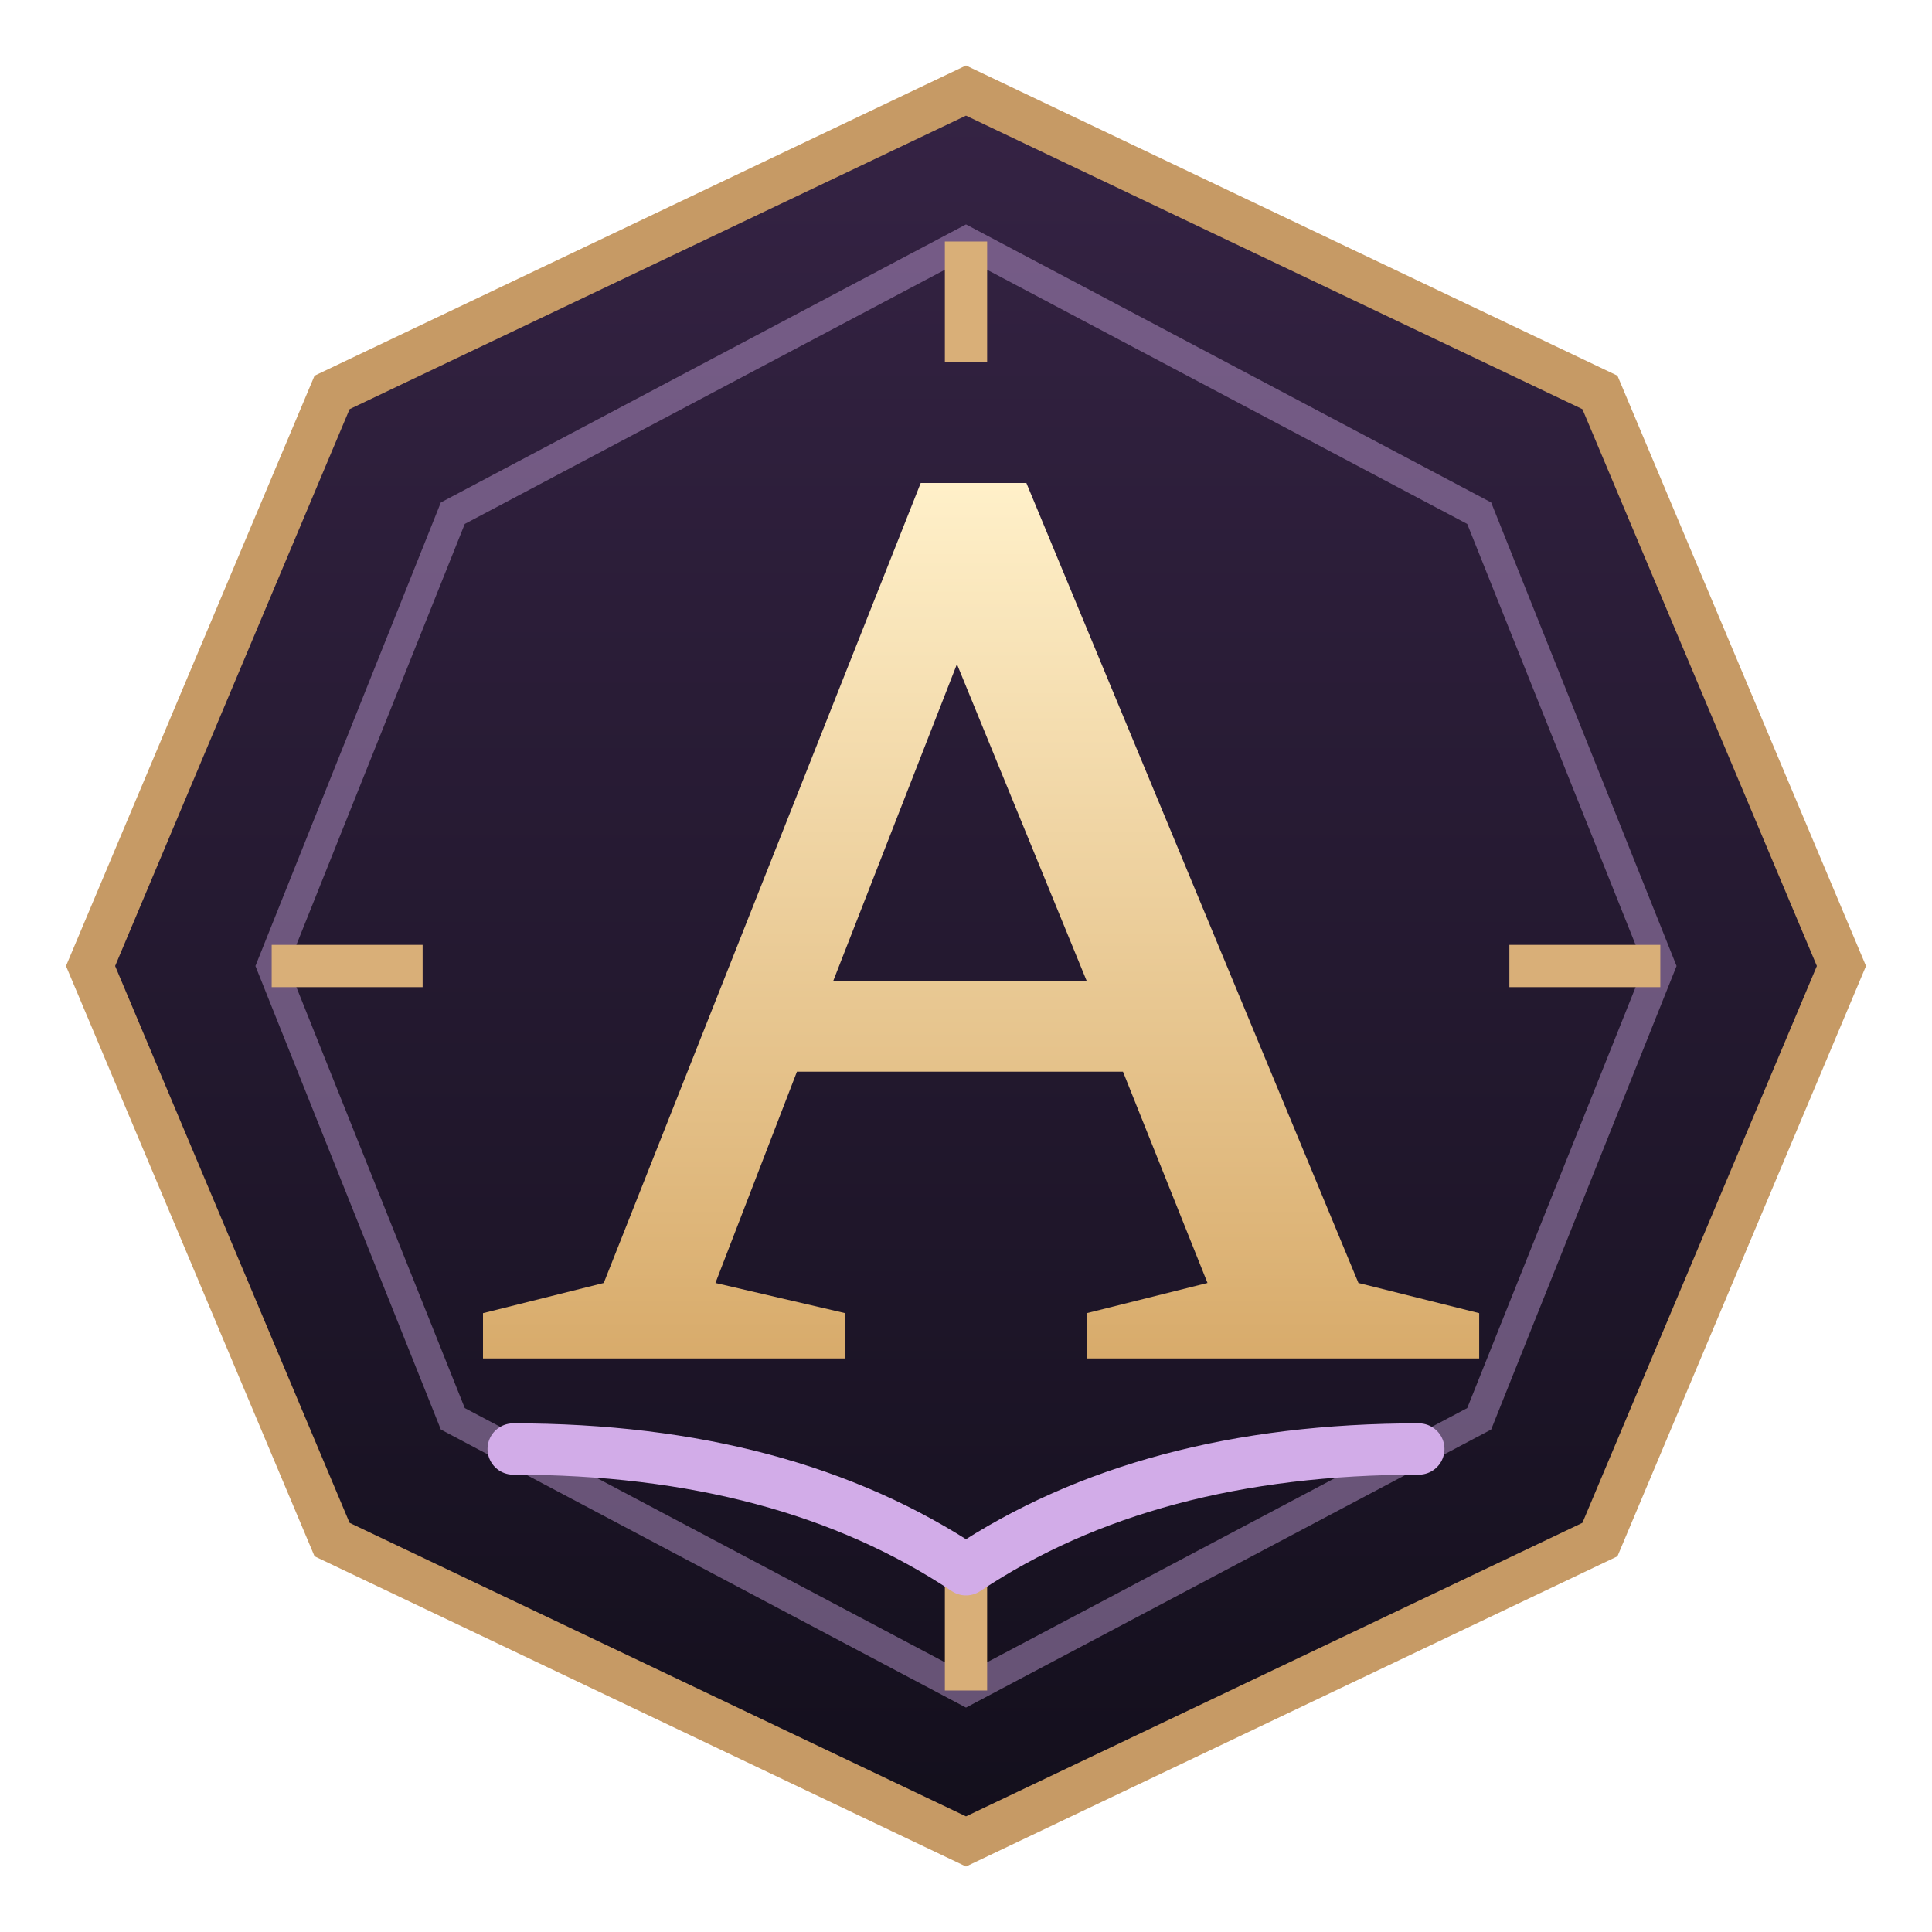
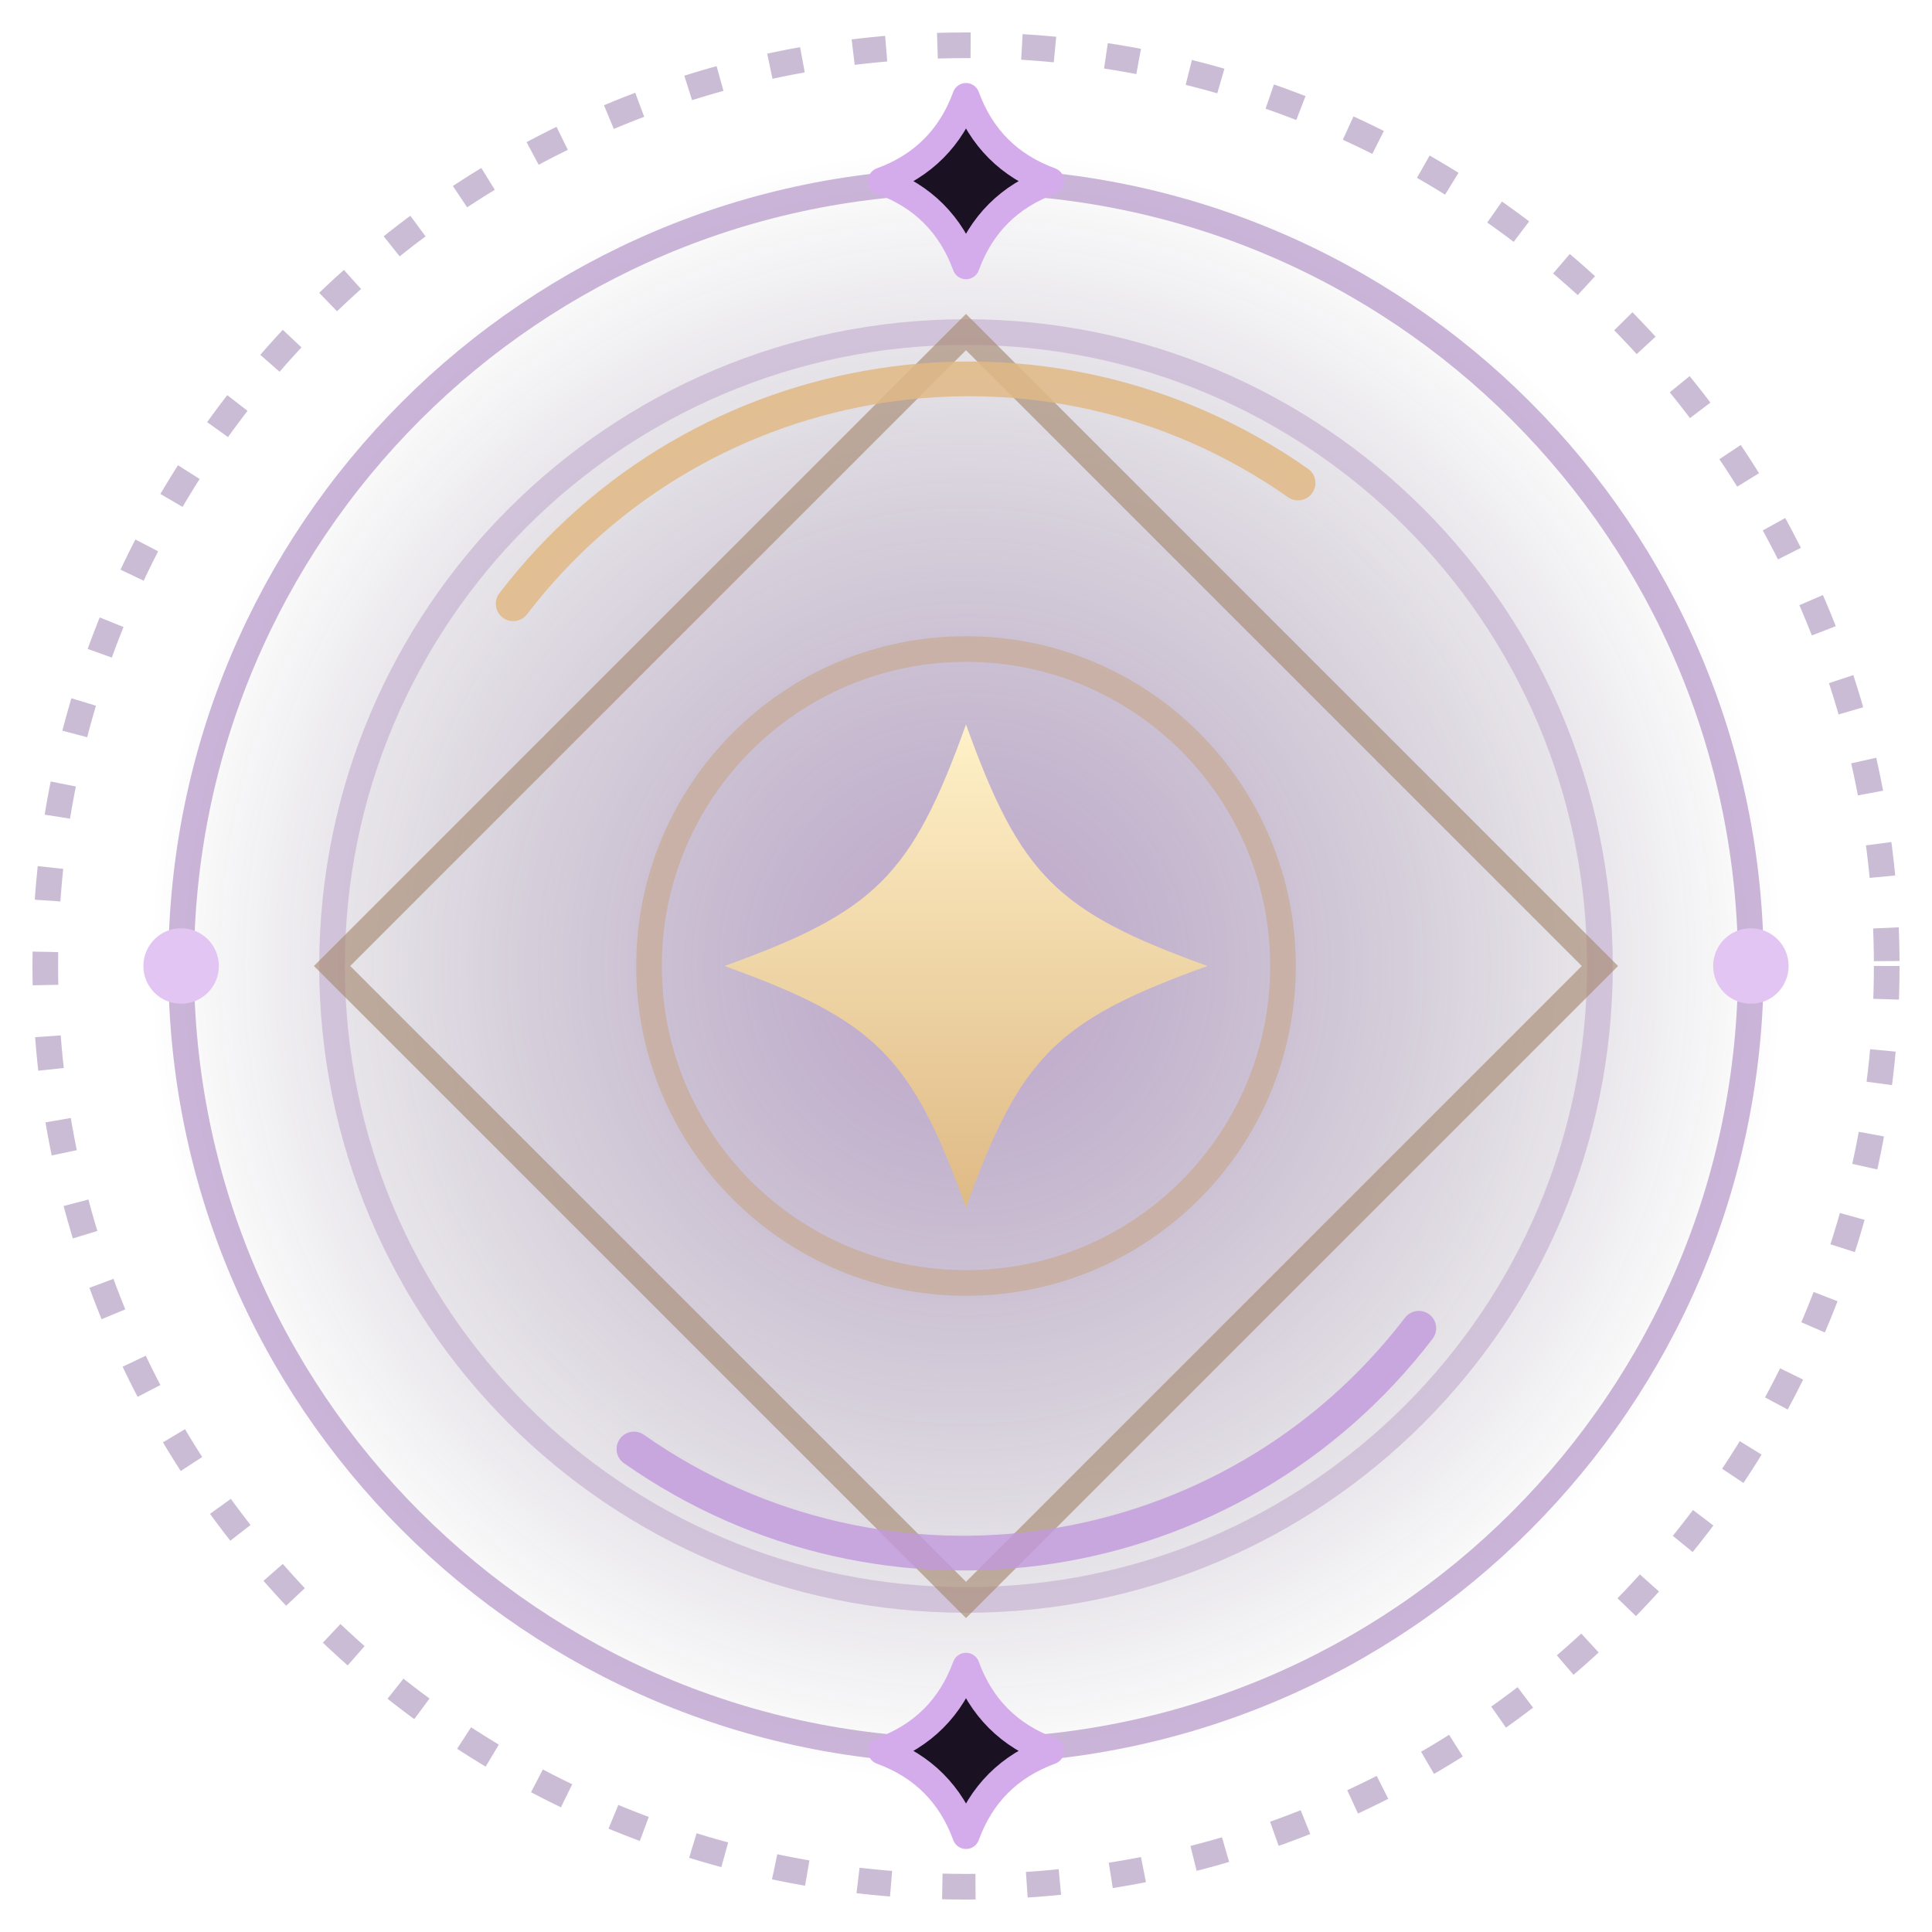
<svg xmlns="http://www.w3.org/2000/svg" width="64" height="64" viewBox="0 0 64 64">
  <defs>
-     <linearGradient id="field" x2="0" y2="1">
-       <stop stop-color="#352344" />
-       <stop offset="1" stop-color="#130f1c" />
-     </linearGradient>
-     <linearGradient id="gold" x2="0" y2="1">
-       <stop stop-color="#fff0c9" />
-       <stop offset="1" stop-color="#d8ab6b" />
+     <radialGradient id="halo">
+       <stop stop-color="#7b4a99" stop-opacity=".5" />
+       <stop offset="1" stop-color="#21132f" stop-opacity="0" />
+     </radialGradient>
+     <linearGradient id="star" x2="0" y2="1">
+       <stop stop-color="#fff1c8" />
+       <stop offset="1" stop-color="#dfba85" />
    </linearGradient>
  </defs>
-   <path d="M32 3 53 13l8 19-8 19-21 10L11 51 3 32l8-19Z" fill="url(#field)" stroke="#c69a65" stroke-width="1.5" />
-   <path d="M32 8 49 17l6 15-6 15-17 9-17-9-6-15 6-15Z" fill="none" stroke="#b896cc" stroke-opacity=".5" />
-   <path d="M32 8v4m0 40v4M9 32h5m36 0h5" stroke="#d9af78" stroke-width="1.4" />
-   <path d="M16 45v-1.5l4-1L30.5 16H34l11 26.5 4 1V45H36v-1.5l4-1-2.8-7H26.4l-2.7 7 4.3 1V45Zm11.6-12.5H36L31.7 22Z" fill="url(#gold)" fill-rule="evenodd" />
-   <path d="M17 48q9 0 15 4 6-4 15-4" fill="none" stroke="#d2ace8" stroke-width="1.7" stroke-linecap="round" stroke-linejoin="round" />
+   <circle cx="32" cy="32" r="27" fill="url(#halo)" />
+   <g fill="none" stroke-width=".85">
+     <circle cx="32" cy="32" r="30.5" stroke="#8c6ba4" stroke-opacity=".45" stroke-dasharray="1.1 1.7" />
+     <circle cx="32" cy="32" r="26" stroke="#b090c6" stroke-opacity=".65" />
+     <circle cx="32" cy="32" r="21" stroke="#ad8abe" stroke-opacity=".38" />
+     <path d="M32 11 53 32 32 53 11 32Z" stroke="#a88b75" stroke-opacity=".66" />
+     <circle cx="32" cy="32" r="10.5" stroke="#c7a484" stroke-opacity=".55" />
+   </g>
+   <path d="M17 20a19 19 0 0 1 26-4" fill="none" stroke="#e0b985" stroke-opacity=".85" stroke-width="1.15" stroke-linecap="round" />
+   <path d="M21 48a19 19 0 0 0 26-4" fill="none" stroke="#c29add" stroke-opacity=".82" stroke-width="1.15" stroke-linecap="round" />
+   <path d="M32 24c1.8 5 3 6.2 8 8-5 1.8-6.2 3-8 8-1.8-5-3-6.2-8-8 5-1.8 6.2-3 8-8Z" fill="url(#star)" />
+   <g fill="#1a1123" stroke="#d5aceb" stroke-width=".9" stroke-linejoin="round">
+     <path id="orbit-star" d="M32 3.2q.75 2.05 2.8 2.8-2.05.75-2.8 2.8-.75-2.05-2.8-2.8 2.05-.75 2.8-2.8Z" />
+     <use href="#orbit-star" transform="translate(0 52)" />
+   </g>
+   <g fill="#e2c5f2">
+     <circle cx="6" cy="32" r="1.25" />
+     <circle cx="58" cy="32" r="1.25" />
+   </g>
</svg>
